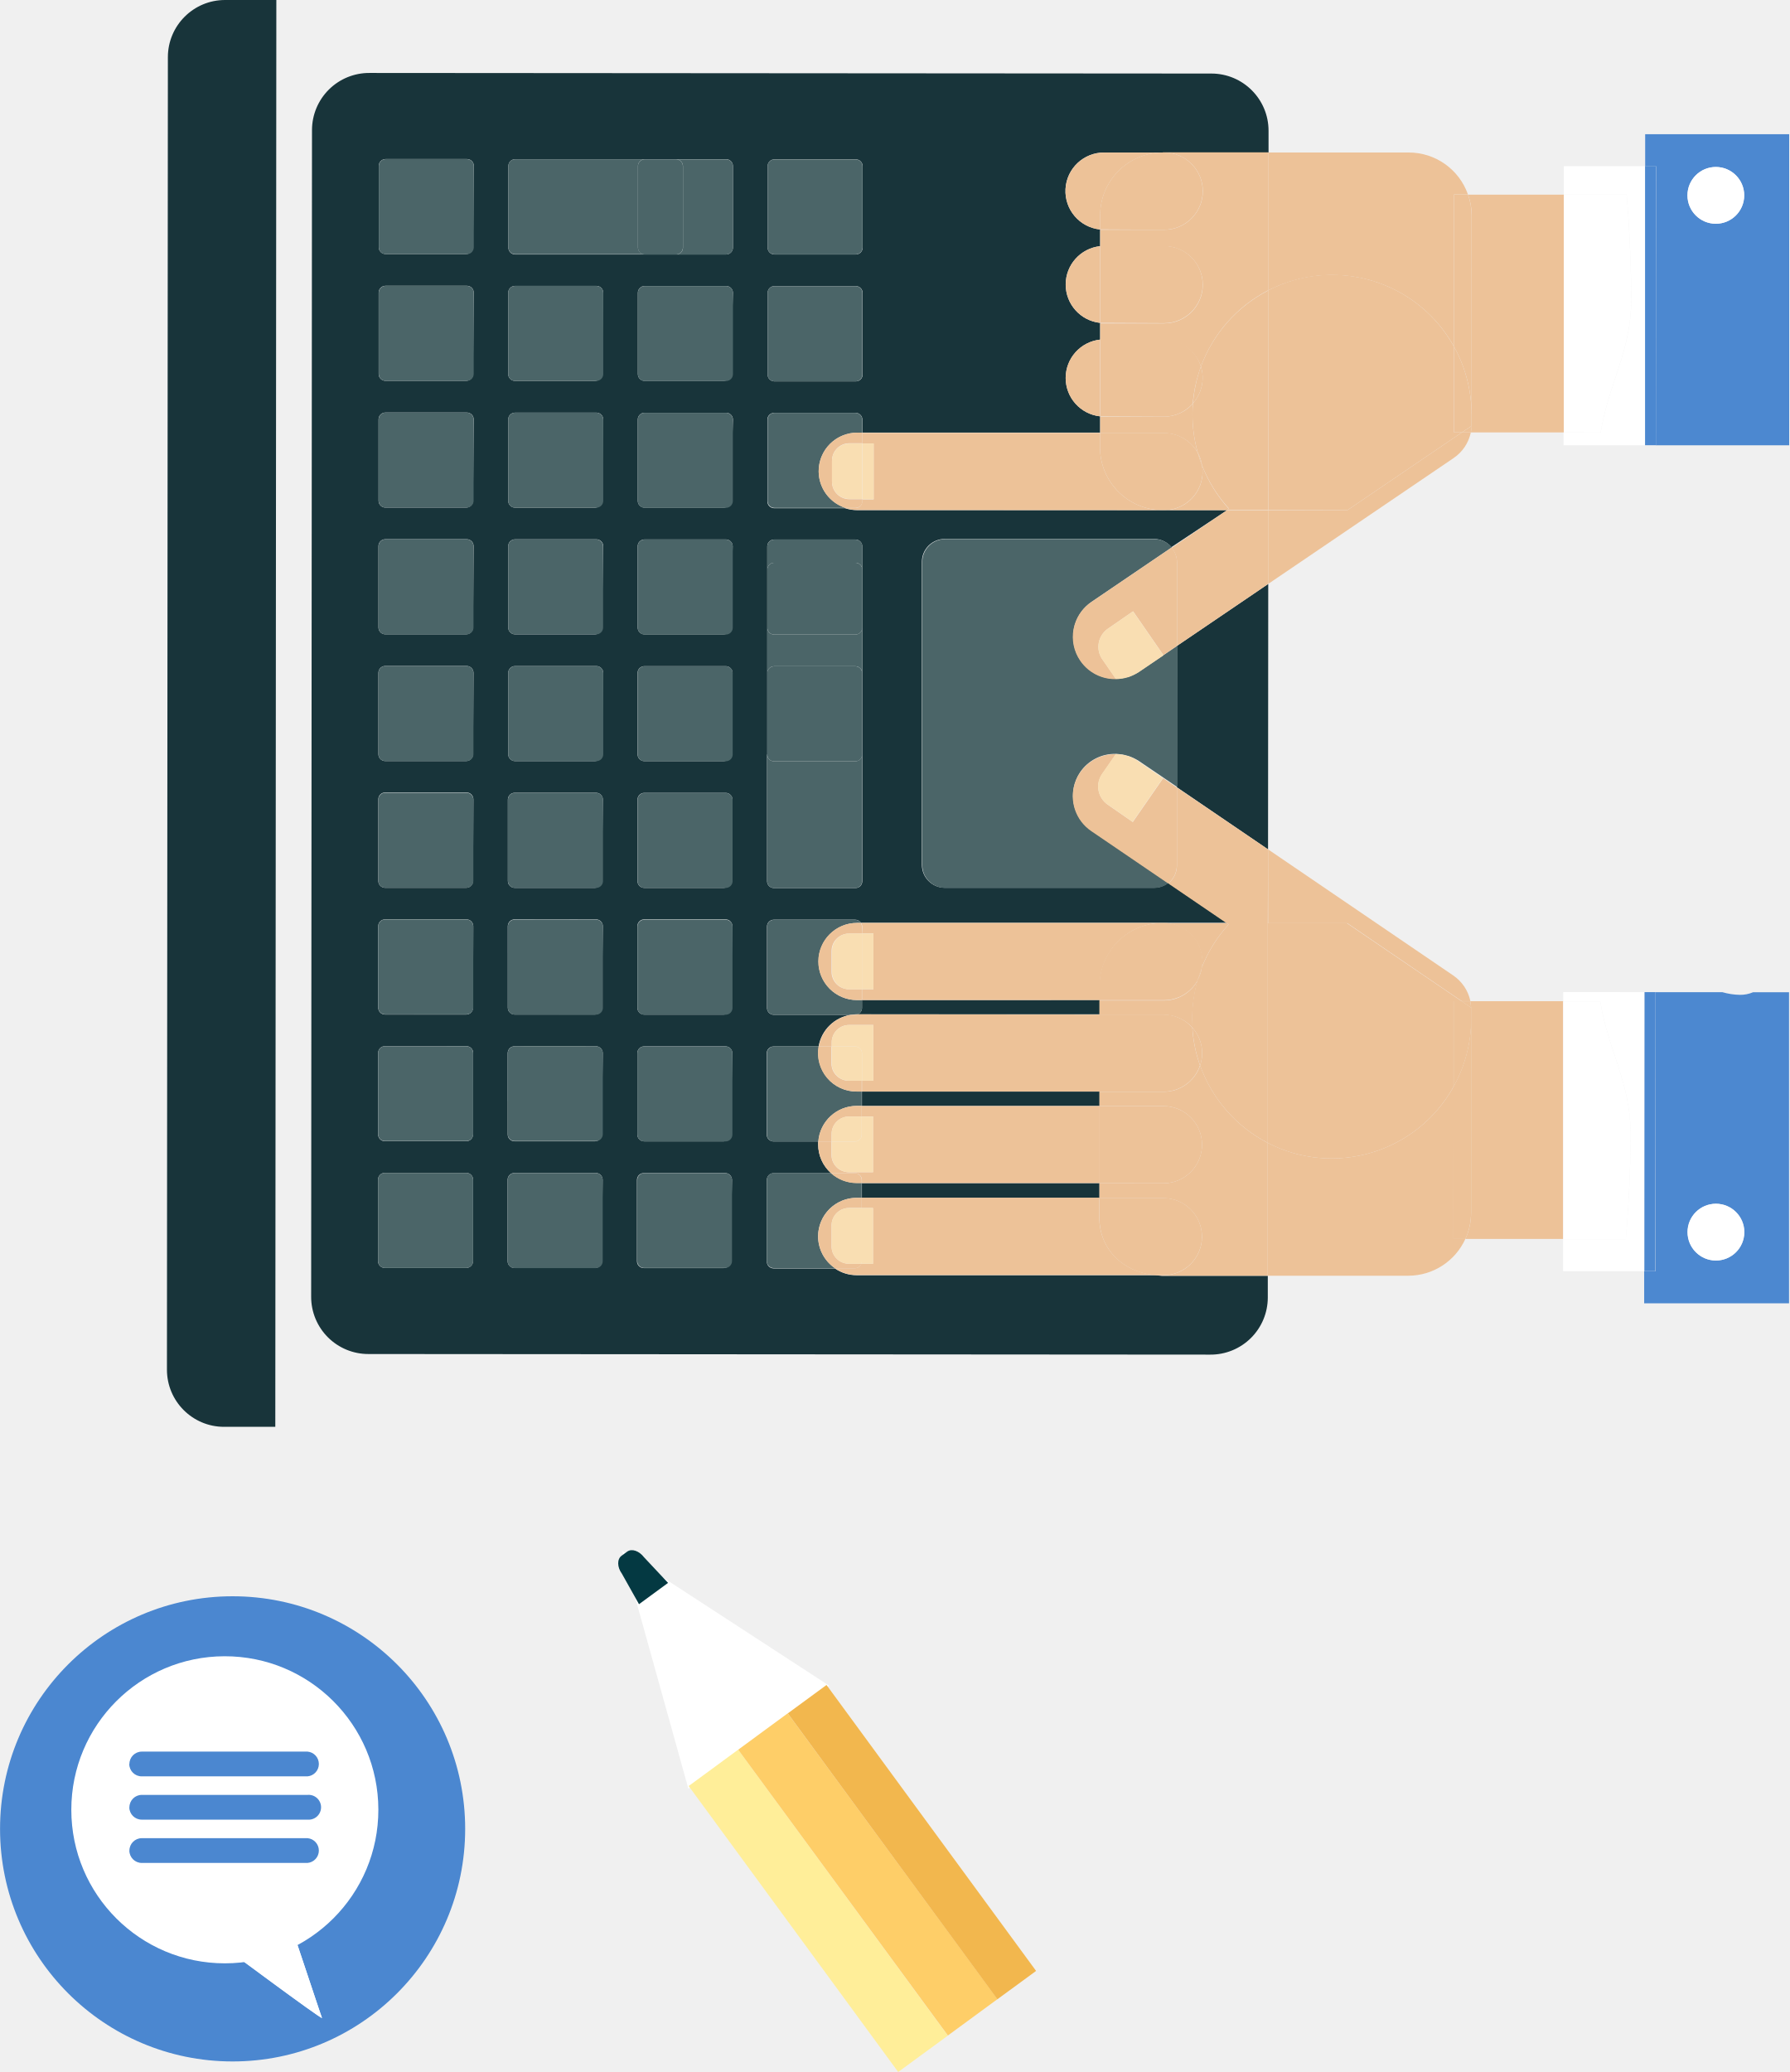
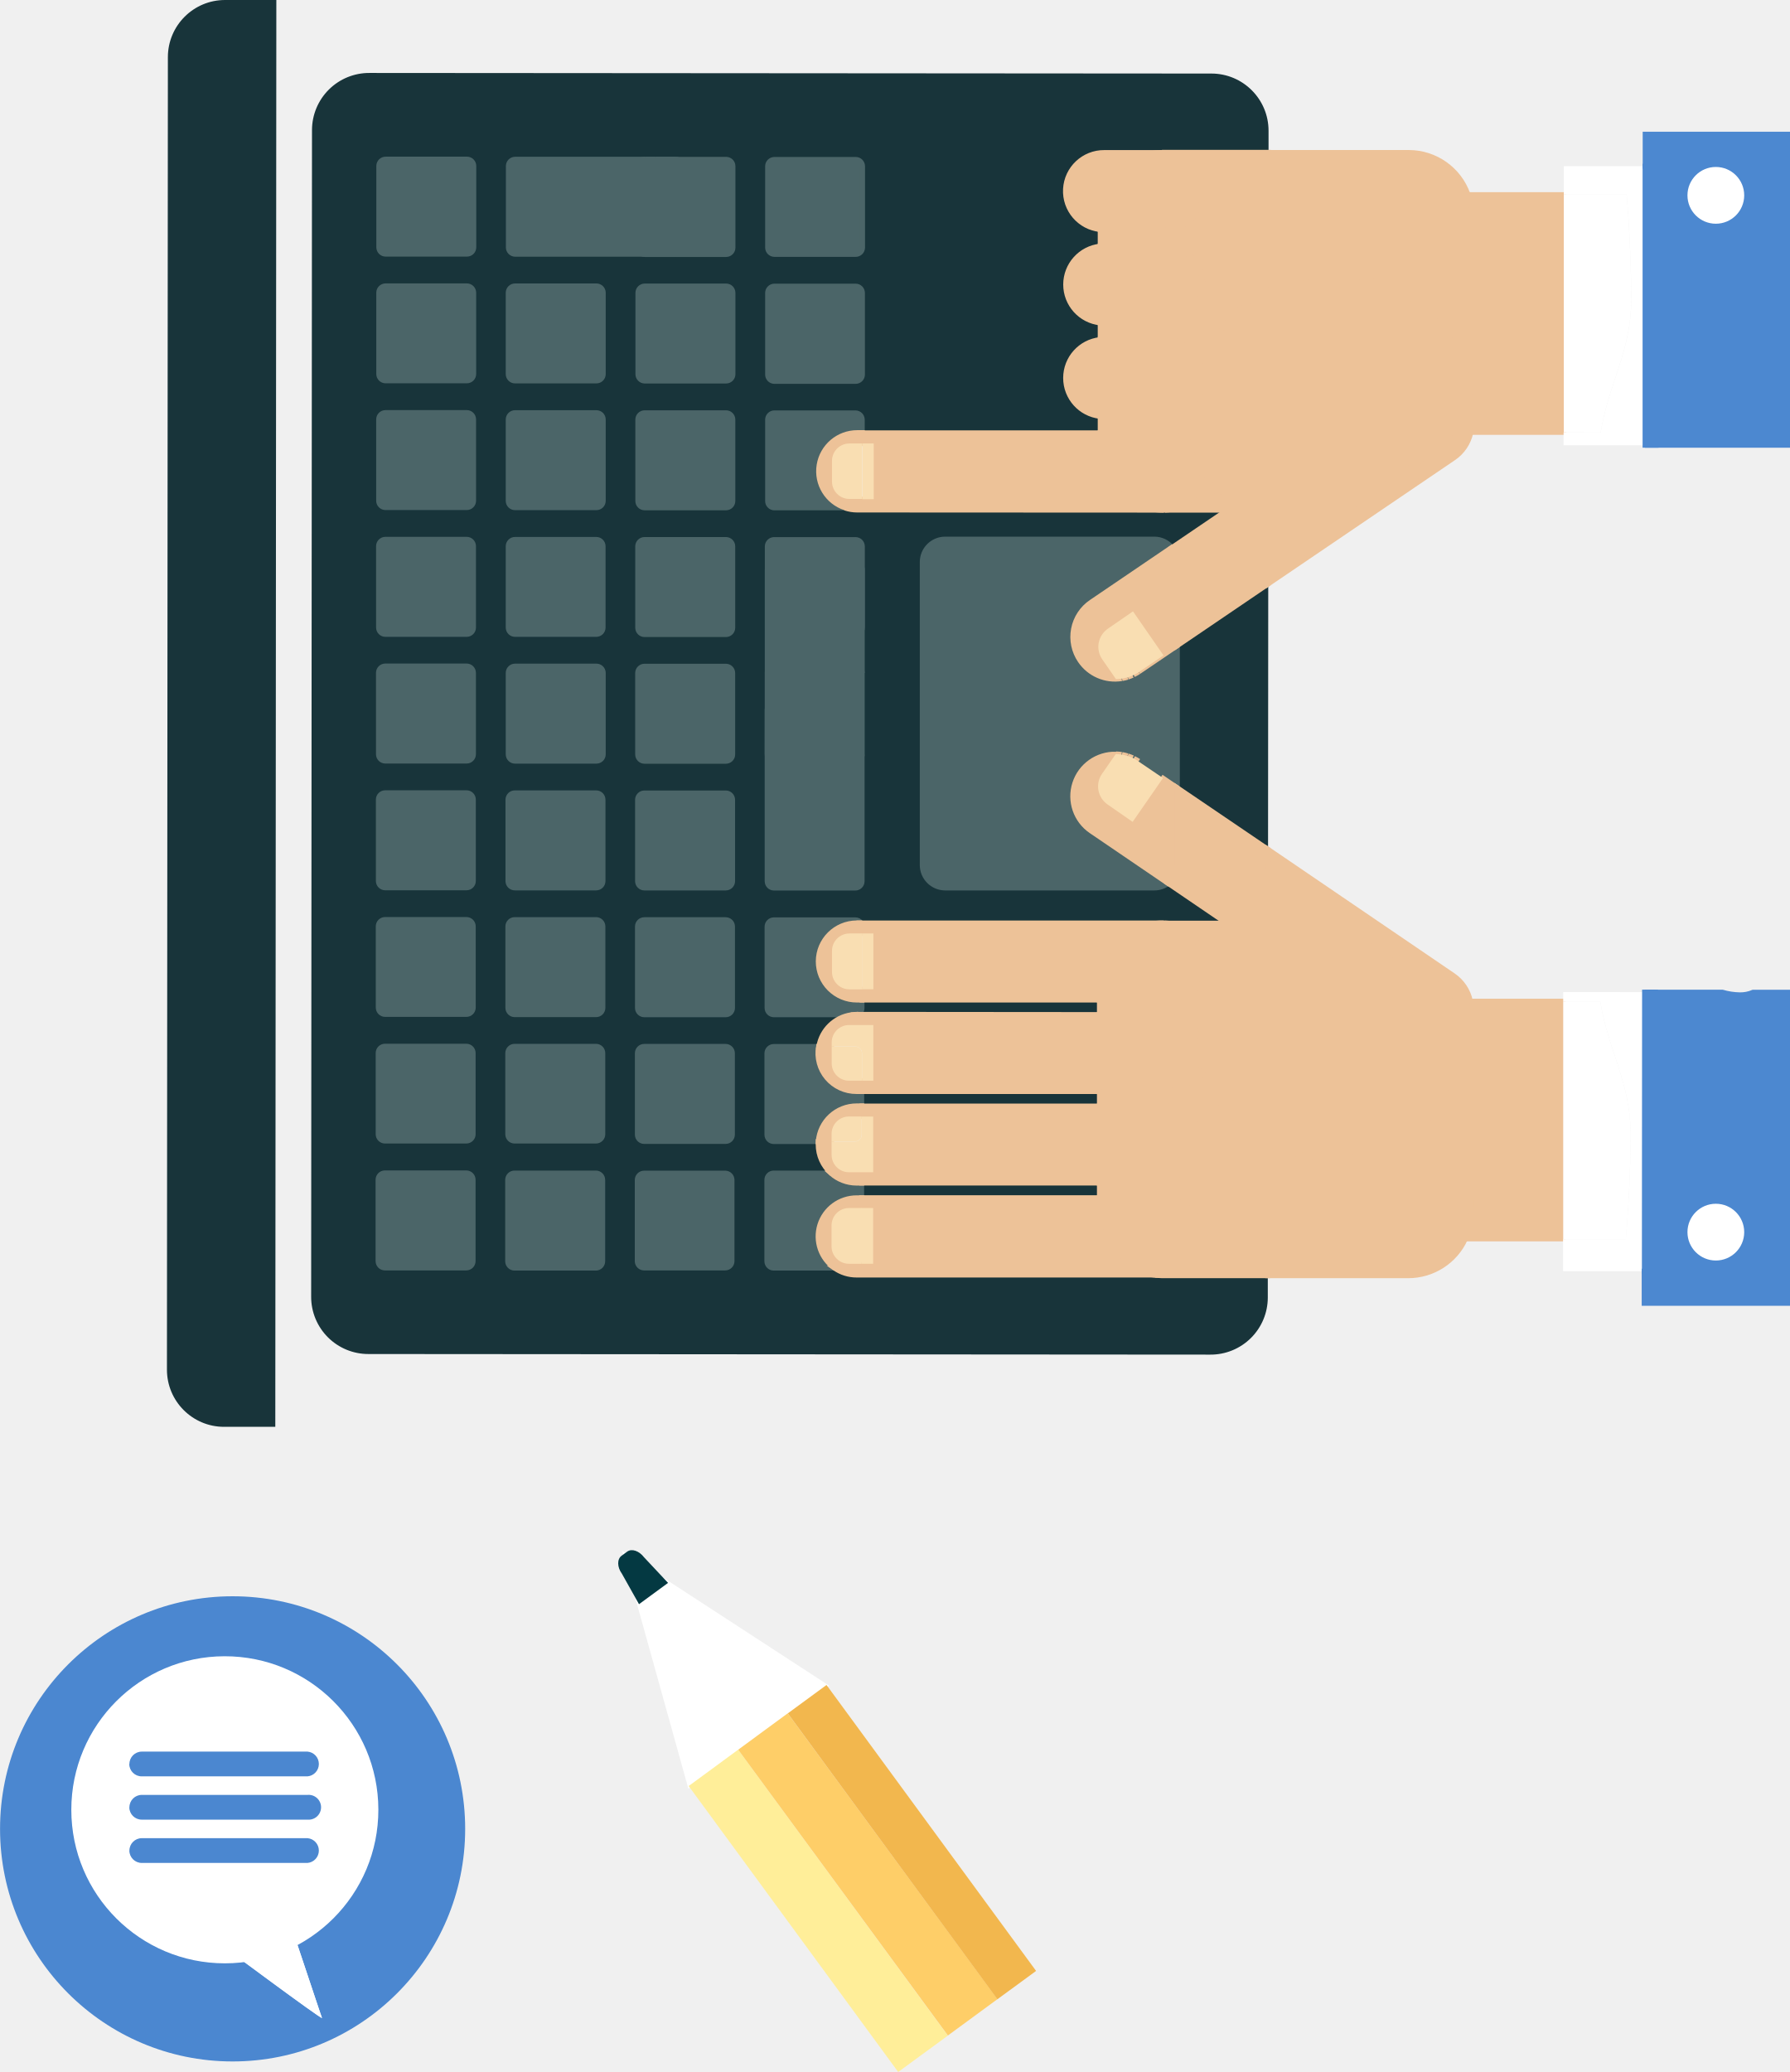
<svg xmlns="http://www.w3.org/2000/svg" viewBox="0 0 361.29 418.34">
  <defs>
-     <style>.cls-1{fill:#4b87d0;}.cls-2{fill:#fff;}.cls-3{fill:#fe9;}.cls-4{fill:#fece68;}.cls-5{fill:#f2b74e;}.cls-6{fill:#043942;}.cls-7{fill:none;}.cls-8{fill:#18343a;}.cls-9{fill:#4b6568;}.cls-10{fill:#edc298;}.cls-11{fill:#f9deb2;}.cls-12{fill:#4c88d0;}</style>
+     <style>
+             .cls-1{fill:#4b87d0;}.cls-2{fill:#fff;}.cls-3{fill:#fe9;}.cls-4{fill:#fece68;}.cls-5{fill:#f2b74e;}.cls-6{fill:#043942;}.cls-7{fill:none;}.cls-8{fill:#18343a;}.cls-9{fill:#4b6568;stroke: #4b6568;}.cls-10{fill:#edc298;stroke: #edc298;}.cls-11{fill:#f9deb2;}.cls-12{fill:#4c88d0;stroke: #4c88d0;}
+         </style>
  </defs>
  <g id="Layer_2" data-name="Layer 2">
    <g id="Layer_1-2" data-name="Layer 1">
      <circle class="cls-1" cx="46.97" cy="369.25" r="46.96" />
      <path class="cls-2" d="M57.76,385.9c.16.25,7,20.94,7.27,21.52S45.15,393,45.15,393,57.41,385.34,57.76,385.9Z" />
      <path class="cls-2" d="M57.76,385.9s-.07,0-.16,0c-1.48.27-12.46,7.16-12.46,7.16S64.6,407.52,65,407.44a0,0,0,0,0,0,0C64.8,406.84,57.92,386.15,57.76,385.9Z" />
      <path class="cls-2" d="M14.4,365.4a31,31,0,1,0,30.92-31A31,31,0,0,0,14.4,365.4Zm11.73,8.24a2.51,2.51,0,0,1,2.51-2.51l33.46,0a2.51,2.51,0,0,1,0,5l-33.46,0A2.51,2.51,0,0,1,26.12,373.64Zm0-8.74a2.51,2.51,0,0,1,2.51-2.51l33.46,0a2.51,2.51,0,1,1,0,5l-33.46,0A2.51,2.51,0,0,1,26.11,364.91Zm0-8.74a2.51,2.51,0,0,1,2.51-2.51l33.46,0a2.51,2.51,0,0,1,0,5l-33.46,0A2.51,2.51,0,0,1,26.1,356.17Z" />
      <polygon class="cls-2" points="139.17 360.67 126.11 313.76 166.92 340.32 139.17 360.67" />
      <path class="cls-2" d="M139,361.14l-13.36-48,41.78,27.2Zm-12.41-46.73,12.74,45.78,27.09-19.85Z" />
      <polygon class="cls-3" points="191.39 411 181.37 418.34 139.06 360.6 149.06 353.26 191.39 411" />
      <rect class="cls-4" x="169.02" y="342.67" width="12.41" height="71.58" transform="translate(-189.93 176.98) rotate(-36.27)" />
      <rect class="cls-5" x="179.3" y="336.14" width="9.69" height="71.58" transform="translate(-184.25 180.81) rotate(-36.24)" />
      <path class="cls-6" d="M134.9,319.59l-4.84-5.16c-1-1.31-2.49-1.83-3.42-1.15l-1.13.83c-.93.68-.9,2.3.06,3.61l3.46,6.17Z" />
      <path class="cls-2" d="M105.84,185.31l-.18-4.06-5.38.25.18,4.06a16.57,16.57,0,0,0-6.86,3.22l-3-2.74L87,190l3,2.74a16.55,16.55,0,0,0-2.59,7.13l-4.06.19.24,5.39,4.06-.19a16.48,16.48,0,0,0,3.2,6.86l-2.74,3,4,3.63,2.74-3a16.47,16.47,0,0,0,7.12,2.57l.18,4.06,5.39-.25-.18-4.06a16.54,16.54,0,0,0,6.87-3.22l3,2.74,3.64-4-3-2.73a16.63,16.63,0,0,0,2.59-7.13l4.06-.19-.24-5.39-4.06.19a16.57,16.57,0,0,0-3.2-6.86l2.74-3-4-3.63-2.74,3A16.5,16.5,0,0,0,105.84,185.31Zm4.47,9.47a9.55,9.55,0,1,1-13.48.62A9.54,9.54,0,0,1,110.31,194.78Z" />
      <path class="cls-7" d="M332.16,89.9H315.73V87.31H297a8.31,8.31,0,0,1-3.46,5.21l-37.4,25.39,0,53.59,37.36,25.44a8.31,8.31,0,0,1,3.45,5.21h18.78V200.3h32.08a13.63,13.63,0,0,0,3.53.54,6.5,6.5,0,0,0,2.69-.53h7.33V89.92l-29.13,0Z" />
      <polygon class="cls-8" points="237.65 158.95 256.05 171.49 256.09 117.9 237.67 130.4 237.65 158.95" />
      <path class="cls-8" d="M174.06,201.91v1.6a1.38,1.38,0,0,1-.89,1.28l48.87,0v-2.89Z" />
      <path class="cls-8" d="M233.22,257.47l-60.24,0a7.75,7.75,0,0,1-4.4-1.37H156.22a1.38,1.38,0,0,1-1.38-1.38V238.24a1.38,1.38,0,0,1,1.38-1.38h11.58a7.76,7.76,0,0,1-2.6-5.81c0-.2,0-.39,0-.59h-9a1.38,1.38,0,0,1-1.38-1.38V212.66a1.38,1.38,0,0,1,1.38-1.38h9.09a7.78,7.78,0,0,1,6.54-6.39H156.25a1.38,1.38,0,0,1-1.38-1.38V187.07a1.38,1.38,0,0,1,1.38-1.38H172.7a1.38,1.38,0,0,1,1.15.62l61.12,0h12.76l-11.85-8.07a4.58,4.58,0,0,1-2.88,1l-42.23,0a4.63,4.63,0,0,1-4.62-4.63l0-61.18a4.62,4.62,0,0,1,4.63-4.62l42.23,0a4.6,4.6,0,0,1,3.53,1.66L247.79,103H235l-61.94,0a7.78,7.78,0,0,1-2.42-.39H156.33a1.38,1.38,0,0,1-1.38-1.38V84.73a1.38,1.38,0,0,1,1.38-1.38h16.43a1.38,1.38,0,0,1,1.38,1.38v2.61l48,0V84.06a7.79,7.79,0,0,1,0-15.49V65.19a7.79,7.79,0,0,1,0-15.49V46.33A7.79,7.79,0,0,1,223,30.79h11.84l21.31,0V26.4a11.54,11.54,0,0,0-11.53-11.55l-170-.12A11.54,11.54,0,0,0,63,26.26l-.17,235.57A11.54,11.54,0,0,0,74.4,273.38l170,.12A11.54,11.54,0,0,0,256,262v-4.41l-21.31,0C234.19,257.55,233.7,257.52,233.22,257.47ZM155,33.55a1.38,1.38,0,0,1,1.38-1.38h16.43a1.38,1.38,0,0,1,1.38,1.38V50a1.38,1.38,0,0,1-1.38,1.38H156.36A1.38,1.38,0,0,1,155,50Zm0,25.59a1.38,1.38,0,0,1,1.38-1.38h16.43a1.38,1.38,0,0,1,1.38,1.38V75.58A1.38,1.38,0,0,1,172.78,77H156.34A1.38,1.38,0,0,1,155,75.57Zm-.07,93.19V126.75h0V110.31a1.38,1.38,0,0,1,1.38-1.38h16.43a1.38,1.38,0,0,1,1.38,1.38v16.43h0v25.59h0l0,25.59a1.38,1.38,0,0,1-1.38,1.38H156.27a1.38,1.38,0,0,1-1.38-1.38l0-25.58ZM95.52,254.63A1.38,1.38,0,0,1,94.14,256H77.71a1.38,1.38,0,0,1-1.38-1.38V238.18a1.38,1.38,0,0,1,1.38-1.38H94.15a1.38,1.38,0,0,1,1.38,1.38Zm0-25.59a1.38,1.38,0,0,1-1.38,1.38H77.73A1.38,1.38,0,0,1,76.35,229V212.6a1.38,1.38,0,0,1,1.38-1.38H94.17a1.38,1.38,0,0,1,1.38,1.38Zm0-25.58a1.38,1.38,0,0,1-1.38,1.38H77.75a1.38,1.38,0,0,1-1.38-1.38V187a1.38,1.38,0,0,1,1.38-1.38H94.19A1.38,1.38,0,0,1,95.57,187Zm0-25.59a1.38,1.38,0,0,1-1.38,1.38H77.77a1.38,1.38,0,0,1-1.38-1.38V161.43A1.38,1.38,0,0,1,77.78,160H94.21a1.38,1.38,0,0,1,1.38,1.38Zm0-25.59a1.38,1.38,0,0,1-1.38,1.38H77.79a1.38,1.38,0,0,1-1.38-1.38V135.84a1.38,1.38,0,0,1,1.38-1.38H94.23a1.38,1.38,0,0,1,1.38,1.38Zm0-25.59a1.38,1.38,0,0,1-1.38,1.38H77.8a1.38,1.38,0,0,1-1.38-1.38V110.25a1.38,1.38,0,0,1,1.38-1.38H94.25a1.38,1.38,0,0,1,1.38,1.38Zm0-25.59a1.38,1.38,0,0,1-1.38,1.38H77.82a1.38,1.38,0,0,1-1.38-1.38V84.67a1.38,1.38,0,0,1,1.38-1.38H94.27a1.38,1.38,0,0,1,1.38,1.38Zm0-25.59a1.38,1.38,0,0,1-1.38,1.38H77.84a1.38,1.38,0,0,1-1.38-1.38V59.08a1.38,1.38,0,0,1,1.38-1.38H94.28a1.38,1.38,0,0,1,1.38,1.38Zm0-25.59a1.38,1.38,0,0,1-1.38,1.38H77.86a1.38,1.38,0,0,1-1.38-1.38V33.49a1.38,1.38,0,0,1,1.38-1.38H94.3a1.38,1.38,0,0,1,1.38,1.38Zm26,204.71a1.38,1.38,0,0,1-1.38,1.38H103.88a1.38,1.38,0,0,1-1.38-1.38V238.2a1.38,1.38,0,0,1,1.38-1.38h16.43a1.38,1.38,0,0,1,1.38,1.38Zm0-25.58a1.38,1.38,0,0,1-1.38,1.38H103.9a1.38,1.38,0,0,1-1.38-1.38V212.62a1.38,1.38,0,0,1,1.38-1.38h16.43a1.38,1.38,0,0,1,1.38,1.38Zm0-25.59a1.38,1.38,0,0,1-1.38,1.38H103.92a1.38,1.38,0,0,1-1.38-1.38V187a1.38,1.38,0,0,1,1.38-1.38h16.43a1.38,1.38,0,0,1,1.38,1.38Zm0-25.58a1.38,1.38,0,0,1-1.38,1.38H103.93a1.38,1.38,0,0,1-1.38-1.38V161.44a1.38,1.38,0,0,1,1.38-1.38h16.43a1.38,1.38,0,0,1,1.38,1.38Zm0-25.59a1.38,1.38,0,0,1-1.38,1.38H104a1.38,1.38,0,0,1-1.38-1.38V135.86a1.38,1.38,0,0,1,1.38-1.38h16.43a1.38,1.38,0,0,1,1.38,1.38Zm0-25.59a1.38,1.38,0,0,1-1.38,1.38H104a1.38,1.38,0,0,1-1.38-1.38V110.27a1.38,1.38,0,0,1,1.38-1.38h16.43a1.38,1.38,0,0,1,1.38,1.38Zm0-25.58a1.38,1.38,0,0,1-1.38,1.38H104a1.38,1.38,0,0,1-1.38-1.38V84.69A1.38,1.38,0,0,1,104,83.31h16.43a1.38,1.38,0,0,1,1.38,1.38Zm0-25.59a1.38,1.38,0,0,1-1.38,1.38H104a1.38,1.38,0,0,1-1.38-1.38V59.1A1.38,1.38,0,0,1,104,57.72h16.43a1.38,1.38,0,0,1,1.38,1.38Zm26,179.12a1.38,1.38,0,0,1-1.38,1.38H130a1.38,1.38,0,0,1-1.38-1.38V238.22a1.38,1.38,0,0,1,1.38-1.38h16.43a1.38,1.38,0,0,1,1.38,1.38Zm0-25.59a1.38,1.38,0,0,1-1.38,1.38H130.07a1.38,1.38,0,0,1-1.38-1.38V212.64a1.38,1.38,0,0,1,1.38-1.38h16.43a1.38,1.38,0,0,1,1.38,1.38Zm0-25.59a1.38,1.38,0,0,1-1.38,1.38H130.08a1.38,1.38,0,0,1-1.38-1.38V187a1.38,1.38,0,0,1,1.38-1.38h16.43a1.38,1.38,0,0,1,1.38,1.38Zm0-25.58a1.38,1.38,0,0,1-1.38,1.38H130.1a1.38,1.38,0,0,1-1.38-1.38V161.46a1.38,1.38,0,0,1,1.38-1.38h16.43a1.38,1.38,0,0,1,1.38,1.38Zm0-25.59a1.38,1.38,0,0,1-1.38,1.38H130.12a1.38,1.38,0,0,1-1.38-1.38V135.88a1.38,1.38,0,0,1,1.38-1.38h16.43a1.38,1.38,0,0,1,1.38,1.38Zm0-25.59a1.38,1.38,0,0,1-1.38,1.38H130.14a1.38,1.38,0,0,1-1.38-1.38V110.29a1.38,1.38,0,0,1,1.38-1.38h16.43a1.38,1.38,0,0,1,1.38,1.38Zm0-25.59a1.38,1.38,0,0,1-1.38,1.38H130.16a1.38,1.38,0,0,1-1.38-1.38V84.71a1.38,1.38,0,0,1,1.38-1.38H146.6A1.38,1.38,0,0,1,148,84.72Zm0-25.59a1.38,1.38,0,0,1-1.38,1.38H130.18a1.38,1.38,0,0,1-1.38-1.38V59.12a1.38,1.38,0,0,1,1.38-1.38h16.43A1.38,1.38,0,0,1,148,59.13ZM148,50a1.38,1.38,0,0,1-1.38,1.38H136.51l-32.48,0a1.38,1.38,0,0,1-1.38-1.38V33.51A1.38,1.38,0,0,1,104,32.14l26.17,0h16.43A1.38,1.38,0,0,1,148,33.55Z" />
      <rect class="cls-8" x="174.04" y="238.88" width="47.97" height="2.98" />
      <rect class="cls-8" x="174.05" y="220.4" width="47.98" height="2.89" />
      <rect class="cls-9" x="76.34" y="236.81" width="19.19" height="19.19" rx="1.38" ry="1.38" />
      <path class="cls-9" d="M94.17,211.23H77.74a1.38,1.38,0,0,0-1.38,1.38V229a1.38,1.38,0,0,0,1.38,1.38H94.16A1.38,1.38,0,0,0,95.54,229V212.61A1.38,1.38,0,0,0,94.17,211.23Z" />
      <path class="cls-9" d="M94.19,185.65H77.76A1.38,1.38,0,0,0,76.38,187v16.43a1.38,1.38,0,0,0,1.38,1.38H94.18a1.38,1.38,0,0,0,1.38-1.38V187A1.38,1.38,0,0,0,94.19,185.65Z" />
      <path class="cls-9" d="M94.21,160.06H77.78a1.38,1.38,0,0,0-1.38,1.38v16.43a1.38,1.38,0,0,0,1.38,1.38H94.2a1.38,1.38,0,0,0,1.38-1.38V161.44A1.38,1.38,0,0,0,94.21,160.06Z" />
      <path class="cls-9" d="M94.23,134.47H77.8a1.38,1.38,0,0,0-1.38,1.38v16.43a1.38,1.38,0,0,0,1.38,1.38H94.22a1.38,1.38,0,0,0,1.38-1.38V135.85A1.38,1.38,0,0,0,94.23,134.47Z" />
      <path class="cls-9" d="M94.25,108.89H77.82a1.38,1.38,0,0,0-1.38,1.38v16.43a1.38,1.38,0,0,0,1.38,1.38H94.23a1.38,1.38,0,0,0,1.38-1.38V110.27A1.38,1.38,0,0,0,94.25,108.89Z" />
      <path class="cls-9" d="M94.27,83.3H77.84a1.38,1.38,0,0,0-1.38,1.38V101.1a1.38,1.38,0,0,0,1.38,1.38H94.25a1.38,1.38,0,0,0,1.38-1.38V84.68A1.38,1.38,0,0,0,94.27,83.3Z" />
      <path class="cls-9" d="M94.28,57.72H77.86a1.38,1.38,0,0,0-1.38,1.38V75.51a1.38,1.38,0,0,0,1.38,1.38H94.27a1.38,1.38,0,0,0,1.38-1.38V59.1A1.38,1.38,0,0,0,94.28,57.72Z" />
      <path class="cls-9" d="M94.3,32.13H77.87a1.38,1.38,0,0,0-1.38,1.38V49.93a1.38,1.38,0,0,0,1.38,1.38H94.29a1.38,1.38,0,0,0,1.38-1.38V33.51A1.38,1.38,0,0,0,94.3,32.13Z" />
      <path class="cls-9" d="M120.32,236.84H103.89a1.38,1.38,0,0,0-1.38,1.38v16.43a1.38,1.38,0,0,0,1.38,1.38h16.43a1.38,1.38,0,0,0,1.38-1.38V238.22A1.38,1.38,0,0,0,120.32,236.84Z" />
      <path class="cls-9" d="M120.34,211.25H103.91a1.38,1.38,0,0,0-1.38,1.38V229a1.38,1.38,0,0,0,1.38,1.38h16.43a1.38,1.38,0,0,0,1.38-1.38V212.63A1.38,1.38,0,0,0,120.34,211.25Z" />
      <path class="cls-9" d="M120.36,185.67H103.93a1.38,1.38,0,0,0-1.38,1.38v16.43a1.38,1.38,0,0,0,1.38,1.38h16.43a1.38,1.38,0,0,0,1.38-1.38V187A1.38,1.38,0,0,0,120.36,185.67Z" />
      <path class="cls-9" d="M120.38,160.08H103.95a1.38,1.38,0,0,0-1.38,1.38v16.43a1.38,1.38,0,0,0,1.38,1.38h16.43a1.38,1.38,0,0,0,1.38-1.38V161.46A1.38,1.38,0,0,0,120.38,160.08Z" />
      <path class="cls-9" d="M120.39,134.49H104a1.38,1.38,0,0,0-1.38,1.38v16.43a1.38,1.38,0,0,0,1.38,1.38h16.43a1.38,1.38,0,0,0,1.38-1.38V135.87A1.38,1.38,0,0,0,120.39,134.49Z" />
      <path class="cls-9" d="M120.41,108.91H104a1.38,1.38,0,0,0-1.38,1.38V126.7a1.38,1.38,0,0,0,1.38,1.38H120.4a1.38,1.38,0,0,0,1.38-1.38V110.29A1.38,1.38,0,0,0,120.41,108.91Z" />
      <path class="cls-9" d="M120.43,83.32H104a1.38,1.38,0,0,0-1.38,1.38v16.43A1.38,1.38,0,0,0,104,102.5h16.43a1.38,1.38,0,0,0,1.38-1.38V84.7A1.38,1.38,0,0,0,120.43,83.32Z" />
      <path class="cls-9" d="M120.45,57.73H104a1.38,1.38,0,0,0-1.38,1.38V75.53A1.38,1.38,0,0,0,104,76.91h16.43a1.38,1.38,0,0,0,1.38-1.38V59.11A1.38,1.38,0,0,0,120.45,57.73Z" />
      <path class="cls-9" d="M128.82,50V33.53a1.38,1.38,0,0,1,1.38-1.38l-26.17,0a1.38,1.38,0,0,0-1.38,1.38V49.95A1.38,1.38,0,0,0,104,51.33l32.48,0H130.2A1.38,1.38,0,0,1,128.82,50Z" />
      <polygon class="cls-9" points="136.53 32.16 132.29 32.16 136.53 32.16 136.53 32.16" />
      <path class="cls-9" d="M146.49,236.86H130.06a1.38,1.38,0,0,0-1.38,1.38v16.43A1.38,1.38,0,0,0,130,256h16.43a1.38,1.38,0,0,0,1.38-1.38V238.24A1.38,1.38,0,0,0,146.49,236.86Z" />
      <path class="cls-9" d="M146.51,211.27H130.08a1.38,1.38,0,0,0-1.38,1.38v16.43a1.38,1.38,0,0,0,1.38,1.38h16.43a1.38,1.38,0,0,0,1.38-1.38V212.65A1.38,1.38,0,0,0,146.51,211.27Z" />
      <path class="cls-9" d="M146.53,185.69H130.1a1.38,1.38,0,0,0-1.38,1.38v16.43a1.38,1.38,0,0,0,1.38,1.38h16.43a1.38,1.38,0,0,0,1.38-1.38V187.06A1.38,1.38,0,0,0,146.53,185.69Z" />
      <path class="cls-9" d="M146.55,160.1H130.12a1.38,1.38,0,0,0-1.38,1.38V177.9a1.38,1.38,0,0,0,1.38,1.38h16.43a1.38,1.38,0,0,0,1.38-1.38V161.48A1.38,1.38,0,0,0,146.55,160.1Z" />
      <path class="cls-9" d="M146.56,134.51H130.14a1.38,1.38,0,0,0-1.38,1.38v16.43a1.38,1.38,0,0,0,1.38,1.38h16.43a1.38,1.38,0,0,0,1.38-1.38V135.89A1.38,1.38,0,0,0,146.56,134.51Z" />
      <path class="cls-9" d="M146.58,108.93H130.15a1.38,1.38,0,0,0-1.38,1.38v16.43a1.38,1.38,0,0,0,1.38,1.38h16.43a1.38,1.38,0,0,0,1.38-1.38V110.31A1.38,1.38,0,0,0,146.58,108.93Z" />
      <path class="cls-9" d="M146.6,83.34H130.17a1.38,1.38,0,0,0-1.38,1.38v16.43a1.38,1.38,0,0,0,1.38,1.38h16.43a1.38,1.38,0,0,0,1.38-1.38V84.72A1.38,1.38,0,0,0,146.6,83.34Z" />
      <path class="cls-9" d="M146.62,57.75H130.19a1.38,1.38,0,0,0-1.38,1.38V75.55a1.38,1.38,0,0,0,1.38,1.38h16.43A1.38,1.38,0,0,0,148,75.56V59.13A1.38,1.38,0,0,0,146.62,57.75Z" />
      <path class="cls-9" d="M146.64,32.17H136.53a1.38,1.38,0,0,1,1.38,1.38V50a1.38,1.38,0,0,1-1.37,1.38h10.11A1.38,1.38,0,0,0,148,50V33.55A1.38,1.38,0,0,0,146.64,32.17Z" />
      <polygon class="cls-9" points="130.21 32.16 130.21 32.16 132.29 32.16 130.21 32.16" />
      <path class="cls-9" d="M137.89,50V33.54a1.38,1.38,0,0,0-1.37-1.38h-6.32a1.38,1.38,0,0,0-1.38,1.38V50a1.38,1.38,0,0,0,1.38,1.38h6.32A1.38,1.38,0,0,0,137.89,50Z" />
      <path class="cls-9" d="M165.19,249.63a7.79,7.79,0,0,1,7.8-7.79h1v-3h-1a7.76,7.76,0,0,1-5.18-2H156.23a1.38,1.38,0,0,0-1.38,1.38v16.43a1.38,1.38,0,0,0,1.38,1.38h12.36A7.78,7.78,0,0,1,165.19,249.63Z" />
      <path class="cls-9" d="M173,223.28h1v-2.89h-1a7.75,7.75,0,0,1-7.67-9.1h-9.09a1.38,1.38,0,0,0-1.38,1.38v16.43a1.38,1.38,0,0,0,1.38,1.38h9A7.78,7.78,0,0,1,173,223.28Z" />
      <path class="cls-9" d="M173.17,204.8a1.38,1.38,0,0,0,.89-1.28v-1.6h-1a7.79,7.79,0,1,1,0-15.58h.82a1.38,1.38,0,0,0-1.15-.62H156.27a1.38,1.38,0,0,0-1.38,1.38V203.5a1.38,1.38,0,0,0,1.38,1.38h15.63a7.84,7.84,0,0,1,1.14-.09Z" />
      <path class="cls-9" d="M156.3,134.52h16.43a1.38,1.38,0,0,1,1.38,1.36v-9.14a1.38,1.38,0,0,1-1.38,1.38H156.31a1.38,1.38,0,0,1-1.38-1.37v9.14A1.38,1.38,0,0,1,156.3,134.52Z" />
      <path class="cls-9" d="M156.27,179.3H172.7a1.38,1.38,0,0,0,1.38-1.38l0-25.59a1.38,1.38,0,0,1-1.38,1.38H156.29a1.38,1.38,0,0,1-1.38-1.37l0,25.58A1.38,1.38,0,0,0,156.27,179.3Z" />
      <polygon class="cls-9" points="154.91 152.33 154.91 152.34 154.92 143.11 154.91 152.33" />
      <path class="cls-9" d="M174.1,152.34v0Z" />
      <path class="cls-9" d="M156.29,153.71h16.43a1.38,1.38,0,0,0,1.38-1.38V135.89a1.38,1.38,0,0,0-1.38-1.36H156.3a1.38,1.38,0,0,0-1.38,1.38v16.44A1.38,1.38,0,0,0,156.29,153.71Z" />
      <path class="cls-9" d="M156.32,113.62h16.43a1.38,1.38,0,0,1,1.38,1.38v11.74h0V110.32a1.38,1.38,0,0,0-1.38-1.38H156.32a1.38,1.38,0,0,0-1.38,1.38v16.43h0V115A1.38,1.38,0,0,1,156.32,113.62Z" />
      <path class="cls-9" d="M156.31,128.12h16.43a1.38,1.38,0,0,0,1.38-1.38V115a1.38,1.38,0,0,0-1.38-1.38H156.32a1.38,1.38,0,0,0-1.38,1.38v11.76A1.38,1.38,0,0,0,156.31,128.12Z" />
      <path class="cls-9" d="M165.31,95.14a7.79,7.79,0,0,1,7.8-7.79h1V84.74a1.38,1.38,0,0,0-1.38-1.38H156.34A1.38,1.38,0,0,0,155,84.73v16.43a1.38,1.38,0,0,0,1.38,1.38h14.35A7.79,7.79,0,0,1,165.31,95.14Z" />
      <path class="cls-9" d="M156.34,77h16.43a1.38,1.38,0,0,0,1.38-1.38V59.15a1.38,1.38,0,0,0-1.38-1.38H156.36A1.38,1.38,0,0,0,155,59.14V75.57A1.38,1.38,0,0,0,156.34,77Z" />
      <path class="cls-9" d="M156.36,51.36h16.43A1.38,1.38,0,0,0,174.17,50V33.57a1.38,1.38,0,0,0-1.38-1.38H156.38A1.38,1.38,0,0,0,155,33.55V50A1.38,1.38,0,0,0,156.36,51.36Z" />
      <path class="cls-9" d="M218.09,155.93a8.49,8.49,0,0,1,7.25-3.72h0a8.48,8.48,0,0,1,1.12.11h.09a8.4,8.4,0,0,1,1.12.27l.05,0a8.44,8.44,0,0,1,1,.38l.26.12a8.48,8.48,0,0,1,1,.56l5,3.39h0l2.76,1.88,0-28.55-7.75,5.26a8.55,8.55,0,0,1-1,.56l-.26.12a8.39,8.39,0,0,1-.95.37l-.06,0a8.46,8.46,0,0,1-1.12.26h-.08a8.5,8.5,0,0,1-6.1-15.43l16.2-11a4.6,4.6,0,0,0-3.53-1.66l-42.23,0a4.62,4.62,0,0,0-4.63,4.62l0,61.18a4.63,4.63,0,0,0,4.62,4.63l42.23,0a4.58,4.58,0,0,0,2.88-1l-15.54-10.58A8.5,8.5,0,0,1,218.09,155.93Z" />
      <path class="cls-8" d="M33.9,11.53l-.19,265a11.54,11.54,0,0,0,11.53,11.55H55.59L55.8,0H45.45A11.54,11.54,0,0,0,33.9,11.53Z" />
      <path class="cls-10" d="M222.12,90.28V87.39l-48,0v2.18h2.29v11.25h-2.29v.38a1.38,1.38,0,0,1-1.38,1.38h-2.08a7.78,7.78,0,0,0,2.42.39L235,103h-.24A12.68,12.68,0,0,1,222.12,90.28Z" />
      <path class="cls-10" d="M174.14,101.17v-.38h-2.6A3.52,3.52,0,0,1,168,97.27V93a3.51,3.51,0,0,1,3.52-3.51h2.6V87.35h-1a7.79,7.79,0,0,0-2.43,15.2h2.08A1.38,1.38,0,0,0,174.14,101.17Z" />
      <path class="cls-10" d="M215.18,76.31a7.79,7.79,0,0,0,6.95,7.75V68.57A7.79,7.79,0,0,0,215.18,76.31Z" />
      <path class="cls-10" d="M215.19,57.44a7.79,7.79,0,0,0,6.95,7.75V49.7A7.8,7.8,0,0,0,215.19,57.44Z" />
      <path class="cls-10" d="M234.77,30.8H223a7.79,7.79,0,0,0-.85,15.54V43.47A12.68,12.68,0,0,1,234.77,30.8Z" />
      <path class="cls-10" d="M269,55.52A28.06,28.06,0,0,1,293.61,70l0-30.76h2.8a12.68,12.68,0,0,0-11.94-8.45l-28.35,0,0,27.83A28.09,28.09,0,0,1,269,55.52Z" />
      <path class="cls-10" d="M241.86,91.43a28.15,28.15,0,0,1-1.07-7.71c0-.76,0-1.51.1-2.25A7.76,7.76,0,0,1,235,84.12H223a7.86,7.86,0,0,1-.84,0v3.33H235A7.79,7.79,0,0,1,241.86,91.43Z" />
      <path class="cls-10" d="M242.73,94a7.73,7.73,0,0,1-7.48,9h12.54l.36-.25A28.33,28.33,0,0,1,242.73,94Z" />
      <path class="cls-10" d="M234.77,30.8h.32a7.79,7.79,0,0,1,0,15.59H223a7.87,7.87,0,0,1-.84,0V49.7a7.88,7.88,0,0,1,.84,0h12.08a7.79,7.79,0,0,1,0,15.59H223a7.85,7.85,0,0,1-.84,0v3.38a7.87,7.87,0,0,1,.84,0h12.08A7.8,7.8,0,0,1,242.5,74a28.31,28.31,0,0,1,13.63-15.41l0-27.83-21.31,0Z" />
      <path class="cls-10" d="M242.83,95.19a7.77,7.77,0,0,0-.1-1.18q-.5-1.27-.87-2.59a7.79,7.79,0,0,0-6.82-4H222.12v2.89A12.68,12.68,0,0,0,234.8,103h.46A7.79,7.79,0,0,0,242.83,95.19Z" />
      <path class="cls-10" d="M235,84.12a7.76,7.76,0,0,0,5.85-2.65A28.09,28.09,0,0,1,242.5,74a7.8,7.8,0,0,0-7.45-5.51H223a7.87,7.87,0,0,0-.84,0V84.06a7.86,7.86,0,0,0,.84,0Z" />
      <path class="cls-10" d="M235.06,65.25a7.79,7.79,0,0,0,0-15.59H223a7.88,7.88,0,0,0-.84,0V65.19a7.85,7.85,0,0,0,.84,0Z" />
      <path class="cls-10" d="M235.07,46.38a7.79,7.79,0,0,0,0-15.59h-.32a12.68,12.68,0,0,0-12.61,12.67v2.86a7.87,7.87,0,0,0,.84,0Z" />
      <path class="cls-10" d="M272.08,103h-16V117.9l37.4-25.39A8.31,8.31,0,0,0,297,87.3H295.2Z" />
      <path class="cls-10" d="M237.67,130.4l18.42-12.51V103h-8.31l-11.21,7.61a4.58,4.58,0,0,1,1.1,3Z" />
      <path class="cls-10" d="M228.69,136.34a8.35,8.35,0,0,1-.95.37A8.39,8.39,0,0,0,228.69,136.34Z" />
      <path class="cls-10" d="M218.11,133.39a8.49,8.49,0,0,0,8.38,3.62,8.6,8.6,0,0,1-1.13.1l-2.77-4a4.44,4.44,0,0,1,1.13-6.18l5.08-3.51,6.12,8.85-5,3.39,7.75-5.26V113.55a4.58,4.58,0,0,0-1.1-3l-16.2,11A8.5,8.5,0,0,0,218.11,133.39Z" />
      <path class="cls-10" d="M227.69,136.74a8.48,8.48,0,0,1-1.12.26A8.46,8.46,0,0,0,227.69,136.74Z" />
      <path class="cls-10" d="M229.91,135.67a8.36,8.36,0,0,1-1,.56A8.55,8.55,0,0,0,229.91,135.67Z" />
      <path class="cls-10" d="M272.08,103,295.2,87.3h-1.6V70a28.13,28.13,0,0,0-37.48-11.4l0,44.35Z" />
      <path class="cls-10" d="M256.13,58.63A28.31,28.31,0,0,0,242.5,74a7.76,7.76,0,0,1-1.61,7.42c-.06.74-.1,1.49-.1,2.25a28.15,28.15,0,0,0,1.07,7.71,7.73,7.73,0,0,1,.87,2.59,28.33,28.33,0,0,0,5.42,8.71l-.36.25h8.31Z" />
      <path class="cls-10" d="M241.86,91.43q.38,1.32.87,2.59A7.73,7.73,0,0,0,241.86,91.43Z" />
      <path class="cls-10" d="M242.85,76.33A7.78,7.78,0,0,0,242.5,74a28.09,28.09,0,0,0-1.61,7.42A7.76,7.76,0,0,0,242.85,76.33Z" />
      <rect class="cls-11" x="174.14" y="89.54" width="2.29" height="11.25" />
      <path class="cls-11" d="M168,93v4.22a3.52,3.52,0,0,0,3.51,3.52h2.6V89.54h-2.6A3.51,3.51,0,0,0,168,93Z" />
      <path class="cls-10" d="M297.15,83.78c0,.45,0,.89,0,1.33,0,.22,0,.44,0,.65v.09h0V86h0A8.75,8.75,0,0,1,297,87.3h18.78l0-48H296.44a12.64,12.64,0,0,1,.74,4.24Z" />
      <path class="cls-10" d="M293.61,70a28.24,28.24,0,0,1,3.54,13.74h0l0-40.26a12.64,12.64,0,0,0-.74-4.24h-2.8Z" />
      <path class="cls-10" d="M297.15,86v-.09s0,.07,0,.1Z" />
      <path class="cls-10" d="M297.15,85.85h0v-.09c0-.22,0-.44,0-.65,0-.44,0-.88,0-1.33v2.08Z" />
      <path class="cls-10" d="M297,87.3a8.75,8.75,0,0,0,.18-1.31L295.2,87.3Z" />
      <path class="cls-10" d="M295.2,87.3,297.14,86s0-.07,0-.1V83.78h0A28.24,28.24,0,0,0,293.61,70V87.3Z" />
      <path class="cls-11" d="M226.57,137h0Z" />
      <path class="cls-11" d="M227.74,136.72l-.06,0Z" />
      <path class="cls-11" d="M228.95,136.22l-.26.12Z" />
      <path class="cls-11" d="M228.78,123.43l-5.08,3.51a4.44,4.44,0,0,0-1.13,6.18l2.77,4a8.6,8.6,0,0,0,1.13-.1h.08a8.48,8.48,0,0,0,1.12-.26l.06,0a8.35,8.35,0,0,0,.95-.37l.26-.12a8.36,8.36,0,0,0,1-.56l5-3.39Z" />
      <path class="cls-10" d="M174.07,188.47h2.29v11.26h-2.29v2.18l48,0v-2.89a12.68,12.68,0,0,1,12.69-12.67H235l-61.12,0a1.37,1.37,0,0,1,.23.76Z" />
      <path class="cls-10" d="M165.23,194.11a7.79,7.79,0,0,0,7.79,7.8h1v-2.18h-2.6a3.51,3.51,0,0,1-3.51-3.52V192a3.52,3.52,0,0,1,3.52-3.51h2.61v-1.39a1.37,1.37,0,0,0-.23-.76H173A7.79,7.79,0,0,0,165.23,194.11Z" />
      <path class="cls-10" d="M293.51,219.4A28.13,28.13,0,0,1,256,230.75l0,26.82,28.35,0a12.68,12.68,0,0,0,11.54-7.42h-2.39Z" />
      <path class="cls-10" d="M235,202H222v2.89H235a7.76,7.76,0,0,1,5.81,2.62c0-.6-.06-1.21-.06-1.83a28.16,28.16,0,0,1,1.08-7.71A7.79,7.79,0,0,1,235,202Z" />
      <path class="cls-10" d="M242.76,194.17a7.81,7.81,0,0,1-.1,1.17,28.29,28.29,0,0,1,5.43-8.7l-.37-.25H235.21A7.79,7.79,0,0,1,242.76,194.17Z" />
      <path class="cls-10" d="M242.34,215.12a7.79,7.79,0,0,1-7.39,5.31H222v2.89h12.92a7.79,7.79,0,0,1,0,15.59H222v3h12.92a7.79,7.79,0,0,1,0,15.58h-1.7c.48,0,1,.08,1.46.08l21.31,0,0-26.82A28.3,28.3,0,0,1,242.34,215.12Z" />
      <path class="cls-10" d="M222,199.05v2.89H235a7.79,7.79,0,0,0,6.83-4q.38-1.32.88-2.59a7.73,7.73,0,0,0-7.46-9h-.47A12.68,12.68,0,0,0,222,199.05Z" />
      <path class="cls-10" d="M293.42,196.93l-37.36-25.44V186.4h16l23.1,15.73h1.75A8.31,8.31,0,0,0,293.42,196.93Z" />
      <path class="cls-10" d="M256.05,171.49,237.65,159v15.78a4.6,4.6,0,0,1-1.75,3.59l11.85,8.07H256Z" />
      <path class="cls-10" d="M225.35,152.22a8.64,8.64,0,0,1,1.12.11A8.48,8.48,0,0,0,225.35,152.22Z" />
      <path class="cls-10" d="M227.73,152.62a8.42,8.42,0,0,1,1,.38A8.44,8.44,0,0,0,227.73,152.62Z" />
      <path class="cls-10" d="M237.63,174.73V159l-2.76-1.88-6.13,8.85-5.07-3.52a4.44,4.44,0,0,1-1.12-6.18l2.78-4a8.5,8.5,0,0,0-5,15.52l15.54,10.58A4.6,4.6,0,0,0,237.63,174.73Z" />
      <path class="cls-10" d="M226.56,152.34a8.48,8.48,0,0,1,1.12.27A8.4,8.4,0,0,0,226.56,152.34Z" />
      <path class="cls-10" d="M228.94,153.12a8.36,8.36,0,0,1,1,.56A8.48,8.48,0,0,0,228.94,153.12Z" />
      <path class="cls-10" d="M295.12,202.14,272,186.41H256l0,44.35a28.13,28.13,0,0,0,37.5-11.35V202.14Z" />
      <path class="cls-10" d="M247.73,186.39l.37.25a28.29,28.29,0,0,0-5.43,8.7,7.74,7.74,0,0,1-.88,2.59,28.16,28.16,0,0,0-1.08,7.71c0,.61,0,1.22.06,1.83a7.74,7.74,0,0,1,1.56,7.65A28.3,28.3,0,0,0,256,230.75l0-44.35Z" />
      <path class="cls-10" d="M242.66,195.34q-.5,1.27-.88,2.59A7.74,7.74,0,0,0,242.66,195.34Z" />
      <rect class="cls-11" x="174.07" y="188.47" width="2.29" height="11.26" />
      <path class="cls-11" d="M171.47,188.47A3.52,3.52,0,0,0,168,192v4.23a3.51,3.51,0,0,0,3.51,3.52h2.6V188.47Z" />
      <path class="cls-10" d="M173.17,204.8a1.37,1.37,0,0,1-.49.09h-.8a7.78,7.78,0,0,0-6.54,6.39h2.6v-.83a3.52,3.52,0,0,1,3.52-3.51h4.89V218.2h-2.29v2.18l48,0V204.84Z" />
      <path class="cls-10" d="M173,220.38h1V218.2h-2.61a3.51,3.51,0,0,1-3.51-3.52v-3.4h-2.6a7.75,7.75,0,0,0,7.67,9.1Z" />
      <path class="cls-10" d="M173.17,204.8H173a7.84,7.84,0,0,0-1.14.09h.8A1.37,1.37,0,0,0,173.17,204.8Z" />
      <path class="cls-10" d="M235,204.84H222v15.58h12.92a7.79,7.79,0,0,0,7.39-5.31,28.09,28.09,0,0,1-1.56-7.65A7.76,7.76,0,0,0,235,204.84Z" />
      <path class="cls-10" d="M240.77,207.47a28.09,28.09,0,0,0,1.56,7.65,7.74,7.74,0,0,0-1.56-7.65Z" />
      <path class="cls-11" d="M174.06,212.67v5.53h2.29V206.95h-4.89a3.52,3.52,0,0,0-3.52,3.51v.83h4.74A1.38,1.38,0,0,1,174.06,212.67Z" />
      <path class="cls-11" d="M171.45,218.2h2.61v-5.53a1.38,1.38,0,0,0-1.38-1.38h-4.74v3.4A3.51,3.51,0,0,0,171.45,218.2Z" />
      <path class="cls-10" d="M174,225.42h2.29v11.25h-4.89a3.51,3.51,0,0,1-3.51-3.52v-2.68h-2.68c0,.19,0,.39,0,.59a7.76,7.76,0,0,0,2.6,5.81h4.85a1.38,1.38,0,0,1,1.38,1.38v.61l48,0V223.31l-48,0Z" />
      <path class="cls-10" d="M174,238.86v-.61a1.38,1.38,0,0,0-1.38-1.38h-4.85a7.76,7.76,0,0,0,5.18,2Z" />
      <path class="cls-10" d="M167.92,228.94a3.51,3.51,0,0,1,3.52-3.51H174v-2.15h-1a7.78,7.78,0,0,0-7.77,7.2h2.68Z" />
      <path class="cls-10" d="M234.93,238.91a7.79,7.79,0,0,0,0-15.59H222V238.9Z" />
      <path class="cls-11" d="M172.66,230.48h-4.74v2.68a3.51,3.51,0,0,0,3.51,3.52h4.89V225.43H174v3.68A1.38,1.38,0,0,1,172.66,230.48Z" />
      <path class="cls-11" d="M167.92,228.94v1.54h4.74A1.38,1.38,0,0,0,174,229.1v-3.68h-2.61A3.51,3.51,0,0,0,167.92,228.94Z" />
      <path class="cls-10" d="M174,243.9h2.28v11.25h-2.37a1.37,1.37,0,0,1-1.29.91h-4.07a7.75,7.75,0,0,0,4.4,1.37l60.24,0c-6.31-.61-11.21-5.1-11.21-11.61v-4l-48,0Z" />
      <path class="cls-10" d="M173.94,255.15h-2.52a3.52,3.52,0,0,1-3.51-3.52v-4.23a3.52,3.52,0,0,1,3.52-3.51H174v-2.05h-1a7.79,7.79,0,0,0-4.41,14.22h4.07A1.37,1.37,0,0,0,173.94,255.15Z" />
      <path class="cls-10" d="M233.22,257.47h1.7a7.79,7.79,0,0,0,0-15.58H222v4C222,252.37,226.91,256.87,233.22,257.47Z" />
      <path class="cls-11" d="M173.94,255.15h2.37V243.9H174v10.79A1.37,1.37,0,0,1,173.94,255.15Z" />
      <path class="cls-11" d="M167.91,247.41v4.23a3.52,3.52,0,0,0,3.51,3.52h2.52a1.37,1.37,0,0,0,.09-.47V243.9h-2.61A3.52,3.52,0,0,0,167.91,247.41Z" />
      <path class="cls-10" d="M296.87,202.14a8.75,8.75,0,0,1,.18,1.31h0v.13h0s0,.06,0,.09c0,.22,0,.44,0,.65,0,.44,0,.88,0,1.33,0,0,0,0,0,.06l0,39.18a12.62,12.62,0,0,1-1.15,5.25h19.74l0-48Z" />
      <path class="cls-10" d="M297.06,203.46h0s0,.06,0,.1Z" />
      <path class="cls-10" d="M297.06,205.73a28.23,28.23,0,0,1-3.56,13.67l0,30.76h2.39a12.62,12.62,0,0,0,1.15-5.25Z" />
      <path class="cls-10" d="M297.06,205.67c0-.45,0-.89,0-1.33,0-.22,0-.44,0-.65,0,0,0-.06,0-.09h0v2.14S297.06,205.69,297.06,205.67Z" />
      <path class="cls-10" d="M297.05,203.46a8.75,8.75,0,0,0-.18-1.31h-1.75Z" />
      <path class="cls-10" d="M293.52,202.14V219.4a28.23,28.23,0,0,0,3.56-13.67v-2.17s0-.06,0-.1l-1.93-1.32Z" />
      <path class="cls-11" d="M226.47,152.32h0Z" />
      <path class="cls-11" d="M228.68,153l.26.12Z" />
      <polygon class="cls-11" points="229.9 153.68 234.88 157.07 234.88 157.07 229.9 153.68" />
      <path class="cls-11" d="M227.68,152.6l.05,0Z" />
      <polygon class="cls-11" points="225.34 152.22 225.34 152.22 225.35 152.22 225.34 152.22" />
      <path class="cls-11" d="M228.94,153.12l-.26-.12a8.42,8.42,0,0,0-1-.38l-.05,0a8.48,8.48,0,0,0-1.12-.27h-.09a8.64,8.64,0,0,0-1.12-.11h0l-2.78,4a4.44,4.44,0,0,0,1.12,6.18l5.07,3.52,6.13-8.85-5-3.39A8.36,8.36,0,0,0,228.94,153.12Z" />
      <path class="cls-2" d="M329.39,60.51c0,10.34-4.56,16.92-6.18,26.81h-7.48v2.57h16.43l0-56.34H315.77v5.75h12.69C329,45.11,329.4,54.56,329.39,60.51Z" />
      <path class="cls-2" d="M323.21,87.32c1.61-9.89,6.16-16.46,6.18-26.81,0-5.95-.4-15.4-.93-21.21H315.77l0,48Z" />
      <path class="cls-12" d="M334.37,89.9h-2.22l29.13,0V27.1l-29.08,0v6.48h2.22Zm12.1-56.18a5.73,5.73,0,1,1-5.73,5.73A5.73,5.73,0,0,1,346.47,33.72Z" />
      <rect class="cls-12" x="332.18" y="33.55" width="2.22" height="56.34" />
      <polygon class="cls-2" points="334.23 200.31 334.29 200.31 334.29 200.31 334.23 200.31" />
      <path class="cls-2" d="M315.65,200.3v1.86h7.48c1.6,9.89,6.13,16.48,6.14,26.82,0,5.94-.42,15.4-1,21.21H315.62v6.46H332l0-56.34Z" />
      <path class="cls-2" d="M329.27,229c0-10.34-4.54-16.93-6.14-26.82h-7.48l0,48H328.3C328.84,244.38,329.27,234.93,329.27,229Z" />
      <path class="cls-12" d="M354,200.33a6.5,6.5,0,0,1-2.69.53,13.63,13.63,0,0,1-3.53-.54H334.29l0,56.34H332v6.48l29.25,0V200.33Zm-7.49,54.17a5.73,5.73,0,1,1,5.73-5.73A5.73,5.73,0,0,1,346.47,254.5Z" />
      <polygon class="cls-12" points="332.08 200.31 334.23 200.31 332.08 200.31 332.08 200.31" />
      <polygon class="cls-12" points="334.29 200.31 334.23 200.31 332.08 200.31 332.04 256.65 334.25 256.65 334.29 200.31" />
      <circle class="cls-2" cx="346.47" cy="248.77" r="5.73" />
      <circle class="cls-2" cx="346.47" cy="39.44" r="5.73" />
    </g>
  </g>
</svg>
